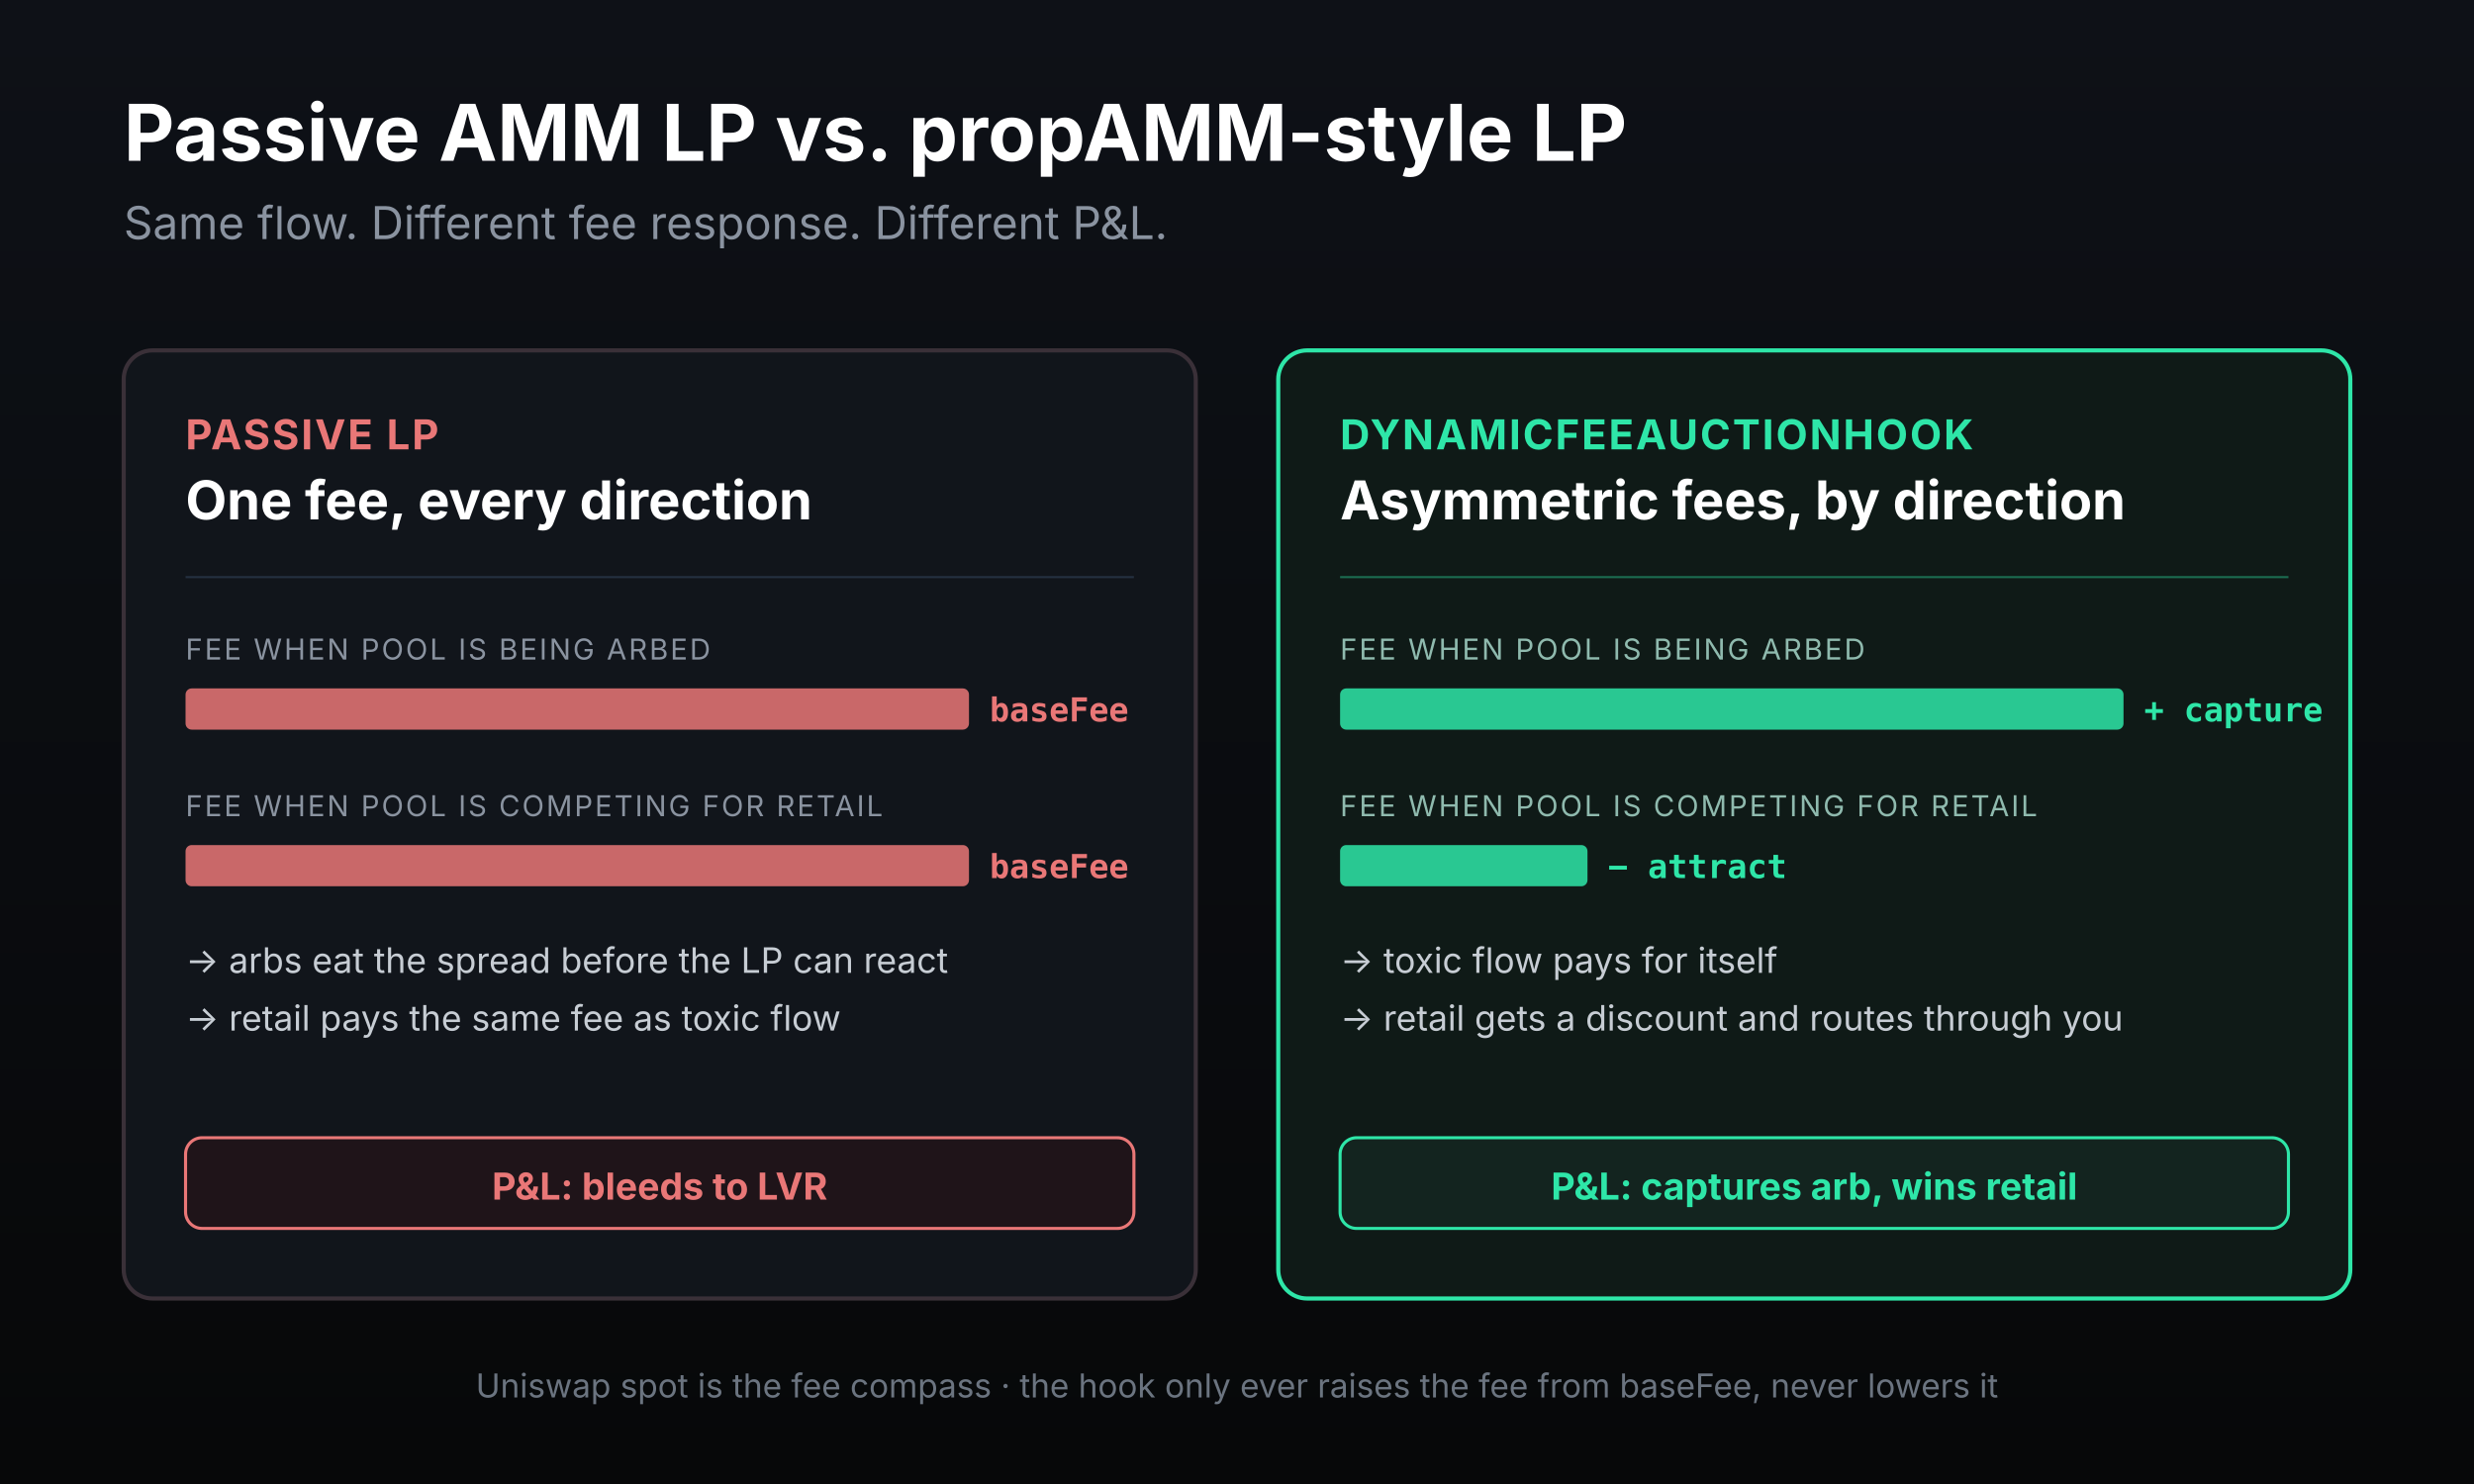
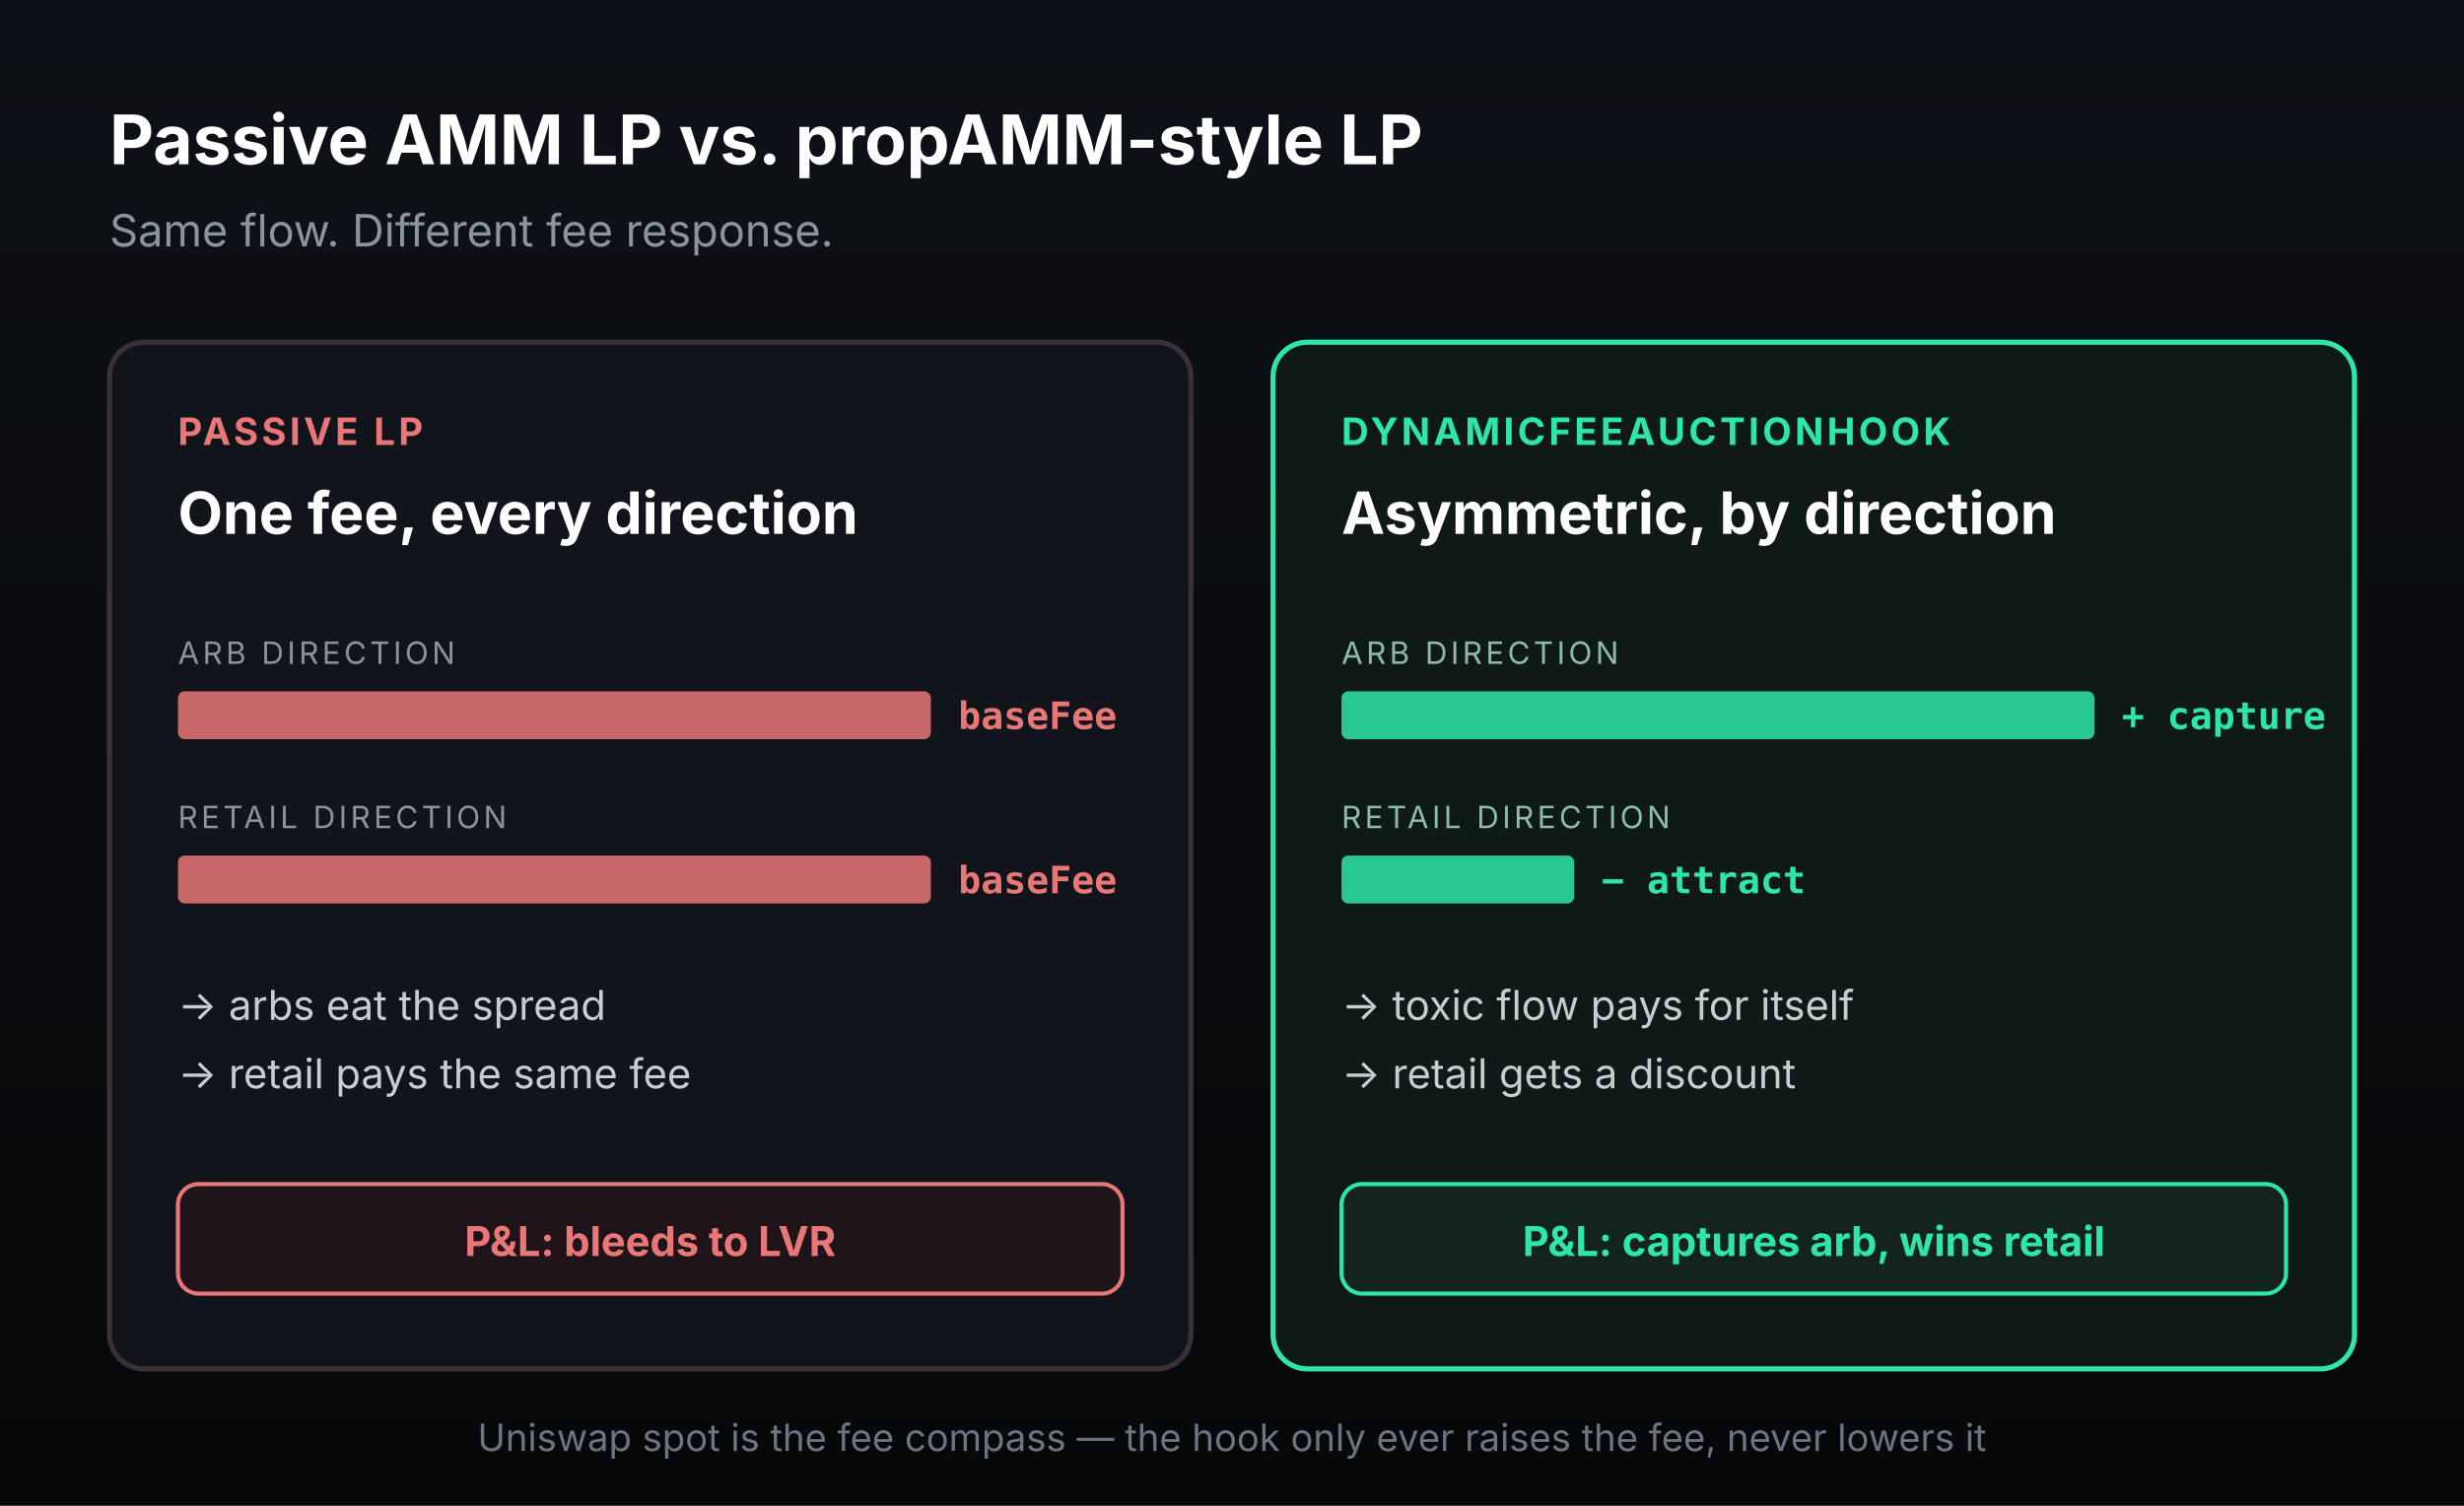
- <svg xmlns="http://www.w3.org/2000/svg" width="1200" height="720" viewBox="0 0 1200 720" font-family="Inter, system-ui, -apple-system, Segoe UI, sans-serif">
+ <svg xmlns="http://www.w3.org/2000/svg" width="720" height="440" viewBox="0 0 720 440" font-family="Inter, system-ui, -apple-system, Segoe UI, sans-serif">
  <defs>
    <linearGradient id="bg" x1="0" y1="0" x2="0" y2="1">
      <stop offset="0" stop-color="#0E1117" />
      <stop offset="1" stop-color="#070809" />
    </linearGradient>
  </defs>
-   <rect width="1200" height="720" fill="url(#bg)" />
-   <text x="60" y="78" fill="#FFFFFF" font-size="38" font-weight="700">Passive AMM LP vs. propAMM-style LP</text>
-   <text x="60" y="116" fill="#8A93A0" font-size="22">Same flow. Different fee response. Different P&amp;L.</text>
-   <rect x="60" y="170" width="520" height="460" rx="14" fill="#11151B" stroke="#3A3038" stroke-width="2" />
-   <text x="90" y="218" fill="#E97777" font-size="20" font-weight="700" letter-spacing="1">PASSIVE LP</text>
-   <text x="90" y="252" fill="#FFFFFF" font-size="26" font-weight="700">One fee, every direction</text>
-   <line x1="90" y1="280" x2="550" y2="280" stroke="#243040" stroke-width="1" />
-   <text x="90" y="320" fill="#8A93A0" font-size="14" letter-spacing="1">FEE WHEN POOL IS BEING ARBED</text>
-   <rect x="90" y="334" width="380" height="20" rx="3" fill="#E97777" opacity="0.85" />
-   <text x="480" y="350" fill="#E97777" font-size="16" font-weight="700" font-family="ui-monospace, monospace">baseFee</text>
-   <text x="90" y="396" fill="#8A93A0" font-size="14" letter-spacing="1">FEE WHEN POOL IS COMPETING FOR RETAIL</text>
-   <rect x="90" y="410" width="380" height="20" rx="3" fill="#E97777" opacity="0.85" />
-   <text x="480" y="426" fill="#E97777" font-size="16" font-weight="700" font-family="ui-monospace, monospace">baseFee</text>
-   <g transform="translate(90, 472)">
-     <text x="0" y="0" fill="#C7CDD4" font-size="17">→ arbs eat the spread before the LP can react</text>
-     <text x="0" y="28" fill="#C7CDD4" font-size="17">→ retail pays the same fee as toxic flow</text>
+   <rect width="720" height="440" fill="url(#bg)" />
+   <text x="32" y="48" fill="#FFFFFF" font-size="20" font-weight="700">Passive AMM LP vs. propAMM-style LP</text>
+   <text x="32" y="72" fill="#8A93A0" font-size="13">Same flow. Different fee response.</text>
+   <rect x="32" y="100" width="316" height="300" rx="10" fill="#11151B" stroke="#3A3038" stroke-width="1.5" />
+   <text x="52" y="130" fill="#E97777" font-size="11" font-weight="700" letter-spacing="1">PASSIVE LP</text>
+   <text x="52" y="156" fill="#FFFFFF" font-size="17" font-weight="700">One fee, every direction</text>
+   <text x="52" y="194" fill="#8A93A0" font-size="9" letter-spacing="1">ARB DIRECTION</text>
+   <rect x="52" y="202" width="220" height="14" rx="2" fill="#E97777" opacity="0.85" />
+   <text x="280" y="213" fill="#E97777" font-size="11" font-weight="700" font-family="ui-monospace, monospace">baseFee</text>
+   <text x="52" y="242" fill="#8A93A0" font-size="9" letter-spacing="1">RETAIL DIRECTION</text>
+   <rect x="52" y="250" width="220" height="14" rx="2" fill="#E97777" opacity="0.85" />
+   <text x="280" y="261" fill="#E97777" font-size="11" font-weight="700" font-family="ui-monospace, monospace">baseFee</text>
+   <g transform="translate(52, 298)">
+     <text x="0" y="0" fill="#C7CDD4" font-size="12">→ arbs eat the spread</text>
+     <text x="0" y="20" fill="#C7CDD4" font-size="12">→ retail pays the same fee</text>
  </g>
-   <rect x="90" y="552" width="460" height="44" rx="8" fill="#1F1419" stroke="#E97777" stroke-width="1.5" />
-   <text x="320" y="582" fill="#E97777" font-size="18" font-weight="700" text-anchor="middle">P&amp;L: bleeds to LVR</text>
-   <rect x="620" y="170" width="520" height="460" rx="14" fill="#0F1A17" stroke="#2EE6A8" stroke-width="2" />
-   <text x="650" y="218" fill="#2EE6A8" font-size="20" font-weight="700" letter-spacing="1">DYNAMICFEEAUCTIONHOOK</text>
-   <text x="650" y="252" fill="#FFFFFF" font-size="26" font-weight="700">Asymmetric fees, by direction</text>
-   <line x1="650" y1="280" x2="1110" y2="280" stroke="#2EE6A8" stroke-width="1" opacity="0.4" />
-   <text x="650" y="320" fill="#8FBAAE" font-size="14" letter-spacing="1">FEE WHEN POOL IS BEING ARBED</text>
-   <rect x="650" y="334" width="380" height="20" rx="3" fill="#2EE6A8" opacity="0.85" />
-   <text x="1040" y="350" fill="#2EE6A8" font-size="16" font-weight="700" font-family="ui-monospace, monospace">+ capture</text>
-   <text x="650" y="396" fill="#8FBAAE" font-size="14" letter-spacing="1">FEE WHEN POOL IS COMPETING FOR RETAIL</text>
-   <rect x="650" y="410" width="120" height="20" rx="3" fill="#2EE6A8" opacity="0.85" />
-   <text x="780" y="426" fill="#2EE6A8" font-size="16" font-weight="700" font-family="ui-monospace, monospace">− attract</text>
-   <g transform="translate(650, 472)">
-     <text x="0" y="0" fill="#C7CDD4" font-size="17">→ toxic flow pays for itself</text>
-     <text x="0" y="28" fill="#C7CDD4" font-size="17">→ retail gets a discount and routes through you</text>
+   <rect x="52" y="346" width="276" height="32" rx="6" fill="#1F1419" stroke="#E97777" stroke-width="1.2" />
+   <text x="190" y="367" fill="#E97777" font-size="12" font-weight="700" text-anchor="middle">P&amp;L: bleeds to LVR</text>
+   <rect x="372" y="100" width="316" height="300" rx="10" fill="#0F1A17" stroke="#2EE6A8" stroke-width="1.5" />
+   <text x="392" y="130" fill="#2EE6A8" font-size="11" font-weight="700" letter-spacing="1">DYNAMICFEEAUCTIONHOOK</text>
+   <text x="392" y="156" fill="#FFFFFF" font-size="17" font-weight="700">Asymmetric, by direction</text>
+   <text x="392" y="194" fill="#8FBAAE" font-size="9" letter-spacing="1">ARB DIRECTION</text>
+   <rect x="392" y="202" width="220" height="14" rx="2" fill="#2EE6A8" opacity="0.85" />
+   <text x="620" y="213" fill="#2EE6A8" font-size="11" font-weight="700" font-family="ui-monospace, monospace">+ capture</text>
+   <text x="392" y="242" fill="#8FBAAE" font-size="9" letter-spacing="1">RETAIL DIRECTION</text>
+   <rect x="392" y="250" width="68" height="14" rx="2" fill="#2EE6A8" opacity="0.85" />
+   <text x="468" y="261" fill="#2EE6A8" font-size="11" font-weight="700" font-family="ui-monospace, monospace">− attract</text>
+   <g transform="translate(392, 298)">
+     <text x="0" y="0" fill="#C7CDD4" font-size="12">→ toxic flow pays for itself</text>
+     <text x="0" y="20" fill="#C7CDD4" font-size="12">→ retail gets a discount</text>
  </g>
-   <rect x="650" y="552" width="460" height="44" rx="8" fill="#13241F" stroke="#2EE6A8" stroke-width="1.5" />
-   <text x="880" y="582" fill="#2EE6A8" font-size="18" font-weight="700" text-anchor="middle">P&amp;L: captures arb, wins retail</text>
-   <text x="600" y="678" fill="#6B7480" font-size="16" text-anchor="middle">Uniswap spot is the fee compass · the hook only ever raises the fee from baseFee, never lowers it</text>
+   <rect x="392" y="346" width="276" height="32" rx="6" fill="#13241F" stroke="#2EE6A8" stroke-width="1.2" />
+   <text x="530" y="367" fill="#2EE6A8" font-size="12" font-weight="700" text-anchor="middle">P&amp;L: captures arb, wins retail</text>
+   <text x="360" y="424" fill="#6B7480" font-size="11" text-anchor="middle">Uniswap spot is the fee compass — the hook only ever raises the fee, never lowers it</text>
</svg>
